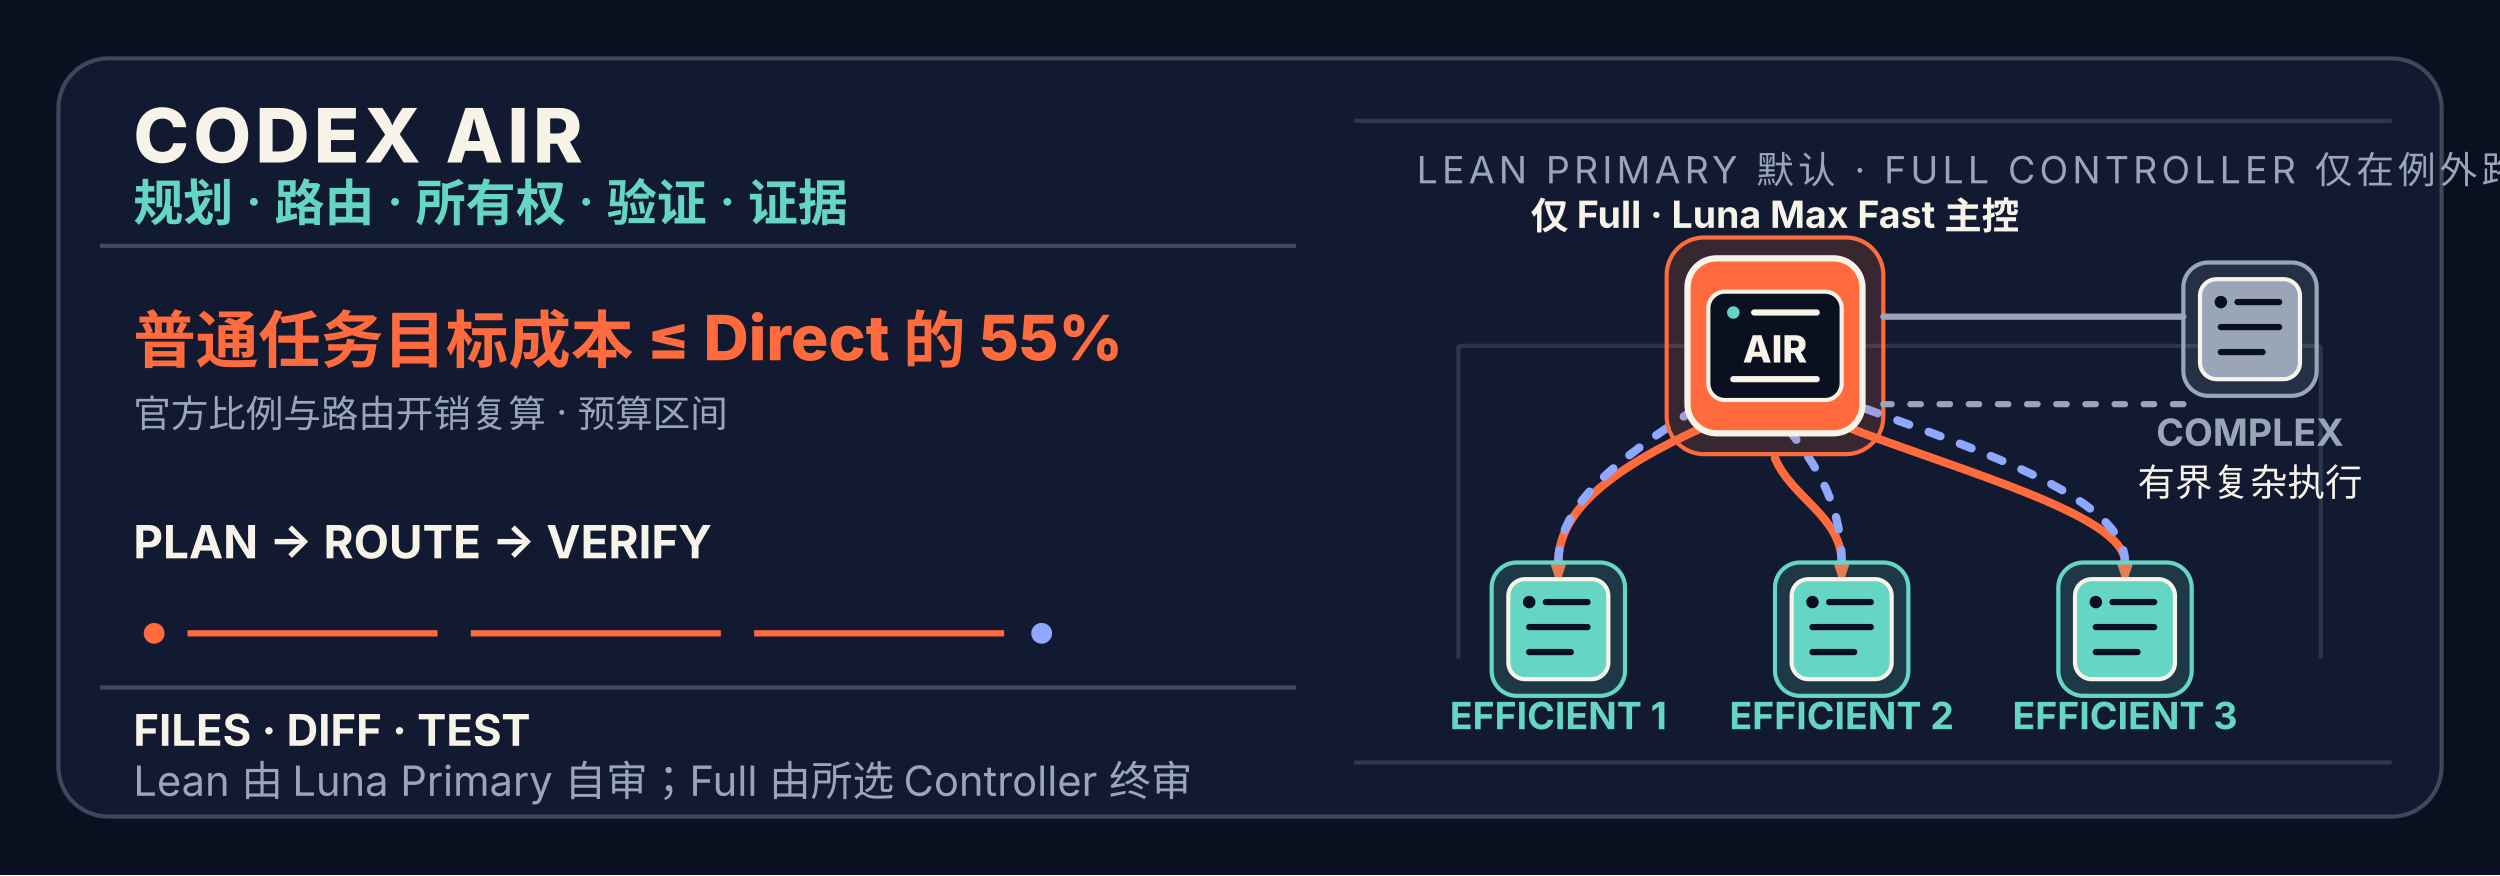
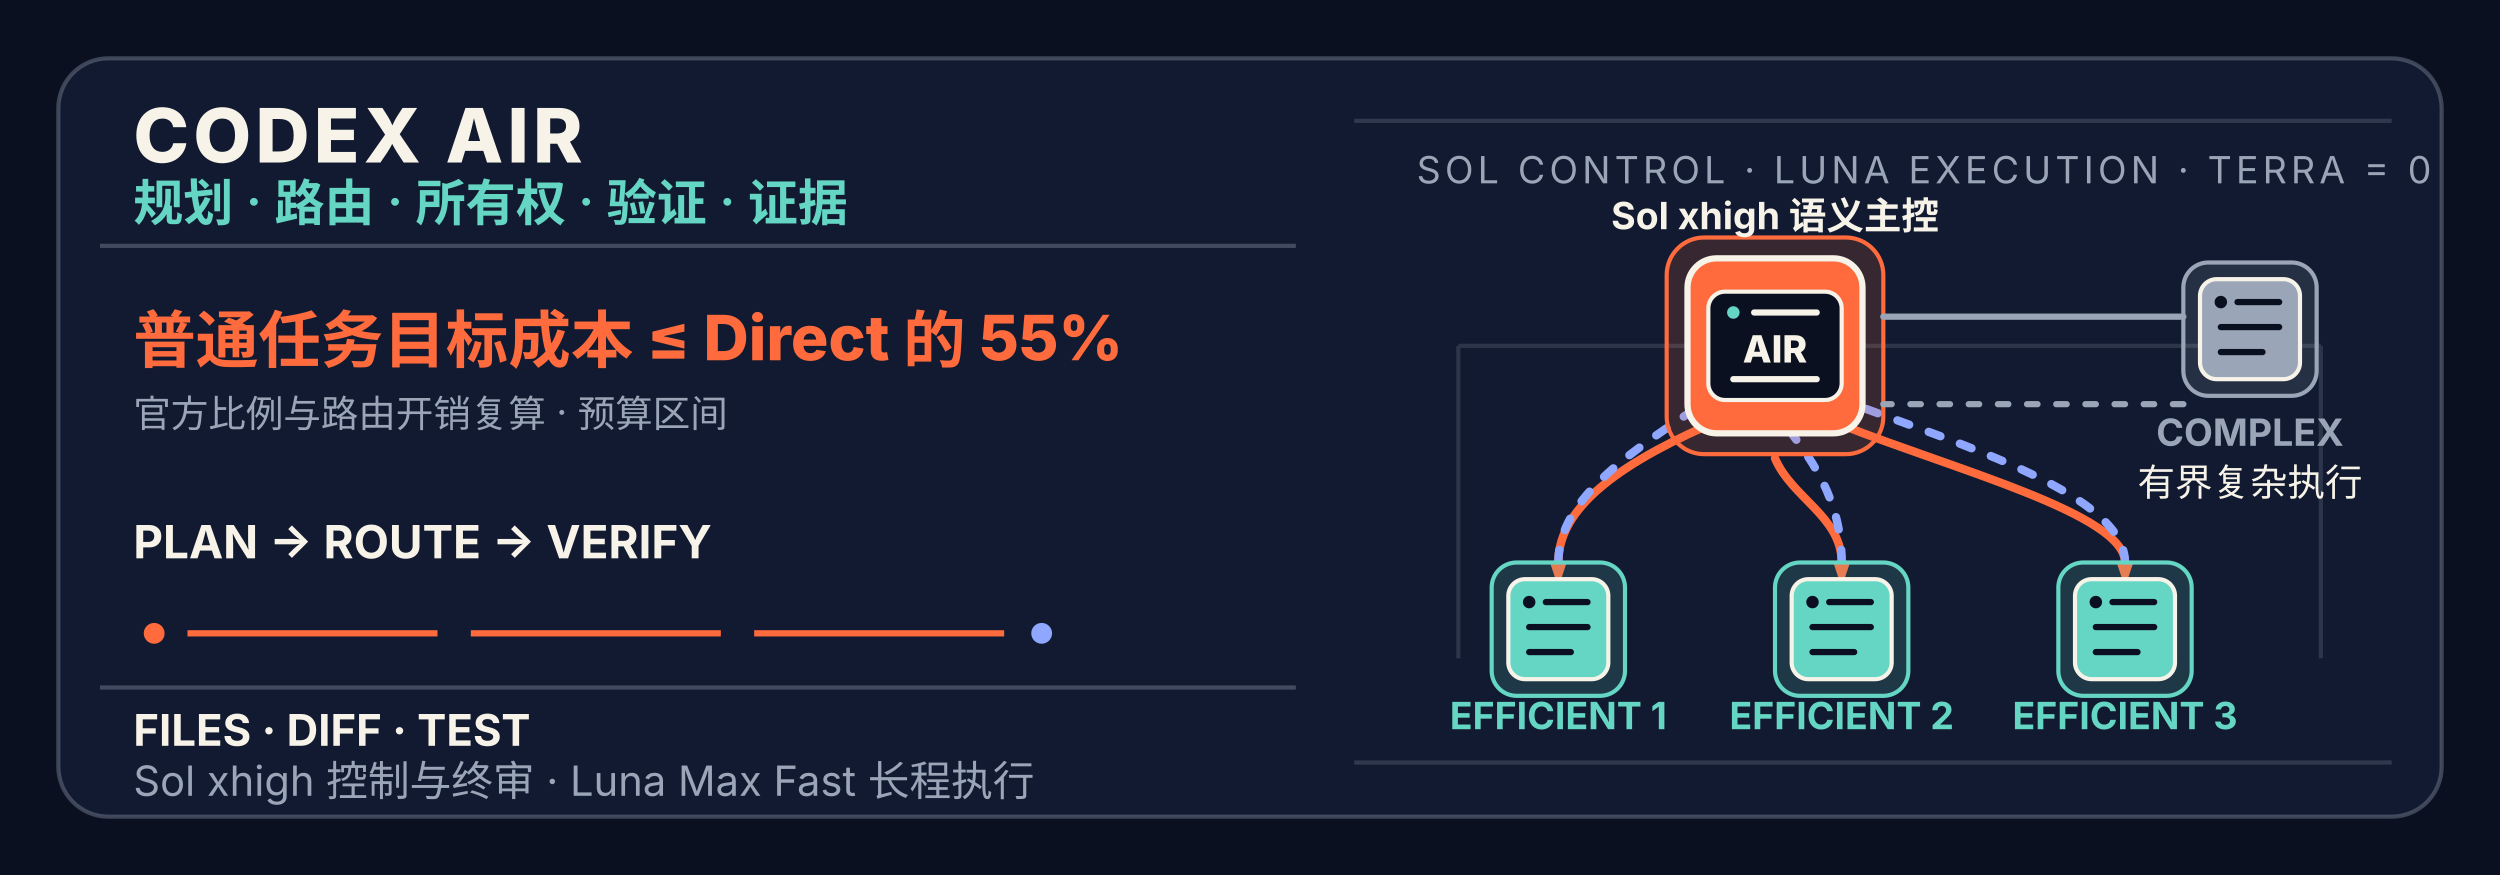
<svg xmlns="http://www.w3.org/2000/svg" viewBox="0 0 1200 420" font-family="-apple-system, BlinkMacSystemFont, 'Segoe UI', 'PingFang SC', sans-serif" font-size="18">
  <rect width="1200" height="420" fill="#0B1020" />
  <rect x="28" y="28" width="1144" height="364" rx="24" fill="#111A30" stroke="#9AA6B8" stroke-opacity="0.35" stroke-width="2" />
  <path d="M48 118H622M48 330H622" fill="none" stroke="#9AA6B8" stroke-opacity="0.35" stroke-width="2" />
  <path d="M650 58H1148M650 366H1148" fill="none" stroke="#9AA6B8" stroke-opacity="0.22" stroke-width="2" />
  <text x="64" y="78" fill="#F7F3E8" font-size="36" font-weight="800" letter-spacing="2">CODEX AIR</text>
  <text x="64" y="106" fill="#65D6C4" font-size="24" font-weight="600">规划 · 路由 · 所有权 · 验证 · 证据</text>
  <text x="64" y="174" fill="#FF6B3D" font-size="30" font-weight="800">普通任务目标成本 ≤ Direct 的 55%</text>
  <text x="64" y="205" fill="#9AA6B8" font-size="18">官方比例与路由开销复算 · 预算区间</text>
  <text x="64" y="268" fill="#F7F3E8" font-size="22" font-weight="700">PLAN → ROUTE → VERIFY</text>
  <circle cx="74" cy="304" r="5" fill="#FF6B3D" />
  <path d="M90 304H210M226 304H346M362 304H482" fill="none" stroke="#FF6B3D" stroke-width="3" />
  <circle cx="500" cy="304" r="5" fill="#8FA7FF" />
  <text x="64" y="358" fill="#F7F3E8" font-size="21" font-weight="700">FILES · DIFF · TEST</text>
-   <text x="64" y="382" fill="#9AA6B8" font-size="20">Lean 由 Luna Primary 自审；Full 由所选 Controller 终审</text>
-   <text x="680" y="88" fill="#9AA6B8" font-size="18" letter-spacing="2">LEAN PRIMARY 默认 · FULL CONTROLLER 仅在例外路径</text>
+   <text x="64" y="382" fill="#9AA6B8" font-size="20">Sol xhigh 控制与终审 · Luna Max Fast 长程执行</text>
+   <text x="680" y="88" fill="#9AA6B8" font-size="18" letter-spacing="2">SOL CONTROL · LUNA EXECUTION · TERRA = 0</text>
  <path d="M700 166H1114M700 166V316M1114 166V316" fill="none" stroke="#9AA6B8" stroke-opacity="0.2" stroke-width="2" />
  <g fill="none" stroke="#FF6B3D" stroke-width="4" stroke-linecap="round">
    <path id="task-path-1" data-flow="task" data-from="air-controller" data-to="efficient-worker-1" d="M820 204C770 226 748 247 748 270" />
    <path id="task-path-2" data-flow="task" data-from="air-controller" data-to="efficient-worker-2" d="M852 220C860 239 884 248 884 270" />
    <path id="task-path-3" data-flow="task" data-from="air-controller" data-to="efficient-worker-3" d="M884 204C940 226 1020 247 1020 270" />
  </g>
  <g fill="none" stroke="#8FA7FF" stroke-width="4" stroke-dasharray="6 10" stroke-linecap="round">
    <path id="evidence-path-1" data-flow="evidence" data-from="efficient-worker-1" data-to="air-controller" d="M748 270C748 238 786 215 820 192" />
    <path id="evidence-path-2" data-flow="evidence" data-from="efficient-worker-2" data-to="air-controller" d="M884 270C884 240 870 220 852 198" />
    <path id="evidence-path-3" data-flow="evidence" data-from="efficient-worker-3" data-to="air-controller" d="M1020 270C1020 238 946 215 884 192" />
  </g>
  <g fill="#FF6B3D">
    <path d="M744 270L748 282L752 270Z" />
    <path d="M880 270L884 282L888 270Z" />
    <path d="M1016 270L1020 282L1024 270Z" />
  </g>
  <g fill="#8FA7FF">
    <path d="M816 194L820 182L824 194Z" />
    <path d="M848 200L852 188L856 200Z" />
    <path d="M880 194L884 182L888 194Z" />
  </g>
  <g id="air-controller">
    <rect x="800" y="114" width="104" height="104" rx="18" fill="#FF6B3D" fill-opacity="0.16" stroke="#FF6B3D" stroke-width="2" />
    <rect x="810" y="124" width="84" height="84" rx="14" fill="#FF6B3D" stroke="#F7F3E8" stroke-width="3" />
    <rect x="820" y="140" width="64" height="52" rx="8" fill="#0B1020" stroke="#F7F3E8" stroke-width="2" />
    <circle cx="832" cy="150" r="3" fill="#65D6C4" />
    <path d="M842 150H872M832 182H872" stroke="#F7F3E8" stroke-width="3" stroke-linecap="round" />
    <text x="852" y="174" text-anchor="middle" fill="#F7F3E8" font-size="18" font-weight="800">AIR</text>
  </g>
-   <text x="852" y="110" text-anchor="middle" fill="#F7F3E8" font-size="18" font-weight="700">仅 Full · Luna Max Fast 主控</text>
+   <text x="852" y="110" text-anchor="middle" fill="#F7F3E8" font-size="18" font-weight="700">Sol xhigh 语义主控</text>
  <g fill="none" stroke="#9AA6B8" stroke-width="3" stroke-linecap="round">
    <path id="complex-task-orbit" data-tier="complex" d="M904 152H1048" />
    <path id="complex-evidence-orbit" data-tier="complex" d="M1048 194H904" stroke-dasharray="5 9" />
  </g>
  <g id="complex-worker">
    <rect x="1048" y="126" width="64" height="64" rx="12" fill="#9AA6B8" fill-opacity="0.16" stroke="#9AA6B8" stroke-width="2" />
    <rect x="1056" y="134" width="48" height="48" rx="8" fill="#9AA6B8" stroke="#F7F3E8" stroke-width="2" />
    <circle cx="1066" cy="145" r="3" fill="#0B1020" />
    <path d="M1074 145H1094M1066 157H1094M1066 169H1086" stroke="#0B1020" stroke-width="3" stroke-linecap="round" />
    <text x="1080" y="214" text-anchor="middle" fill="#9AA6B8" font-size="18" font-weight="700">COMPLEX</text>
    <text x="1080" y="238" text-anchor="middle" fill="#F7F3E8" font-size="18">有界复杂执行</text>
  </g>
  <g id="efficient-worker-1">
    <rect x="716" y="270" width="64" height="64" rx="12" fill="#65D6C4" fill-opacity="0.16" stroke="#65D6C4" stroke-width="2" />
    <rect x="724" y="278" width="48" height="48" rx="8" fill="#65D6C4" stroke="#F7F3E8" stroke-width="2" />
    <circle cx="734" cy="289" r="3" fill="#0B1020" />
    <path d="M742 289H762M734 301H762M734 313H754" stroke="#0B1020" stroke-width="3" stroke-linecap="round" />
    <text x="748" y="350" text-anchor="middle" fill="#65D6C4" font-size="18" font-weight="700">EFFICIENT 1</text>
  </g>
  <g id="efficient-worker-2">
    <rect x="852" y="270" width="64" height="64" rx="12" fill="#65D6C4" fill-opacity="0.16" stroke="#65D6C4" stroke-width="2" />
    <rect x="860" y="278" width="48" height="48" rx="8" fill="#65D6C4" stroke="#F7F3E8" stroke-width="2" />
    <circle cx="870" cy="289" r="3" fill="#0B1020" />
    <path d="M878 289H898M870 301H898M870 313H890" stroke="#0B1020" stroke-width="3" stroke-linecap="round" />
    <text x="884" y="350" text-anchor="middle" fill="#65D6C4" font-size="18" font-weight="700">EFFICIENT 2</text>
  </g>
  <g id="efficient-worker-3">
    <rect x="988" y="270" width="64" height="64" rx="12" fill="#65D6C4" fill-opacity="0.16" stroke="#65D6C4" stroke-width="2" />
    <rect x="996" y="278" width="48" height="48" rx="8" fill="#65D6C4" stroke="#F7F3E8" stroke-width="2" />
    <circle cx="1006" cy="289" r="3" fill="#0B1020" />
    <path d="M1014 289H1034M1006 301H1034M1006 313H1026" stroke="#0B1020" stroke-width="3" stroke-linecap="round" />
    <text x="1020" y="350" text-anchor="middle" fill="#65D6C4" font-size="18" font-weight="700">EFFICIENT 3</text>
  </g>
</svg>
